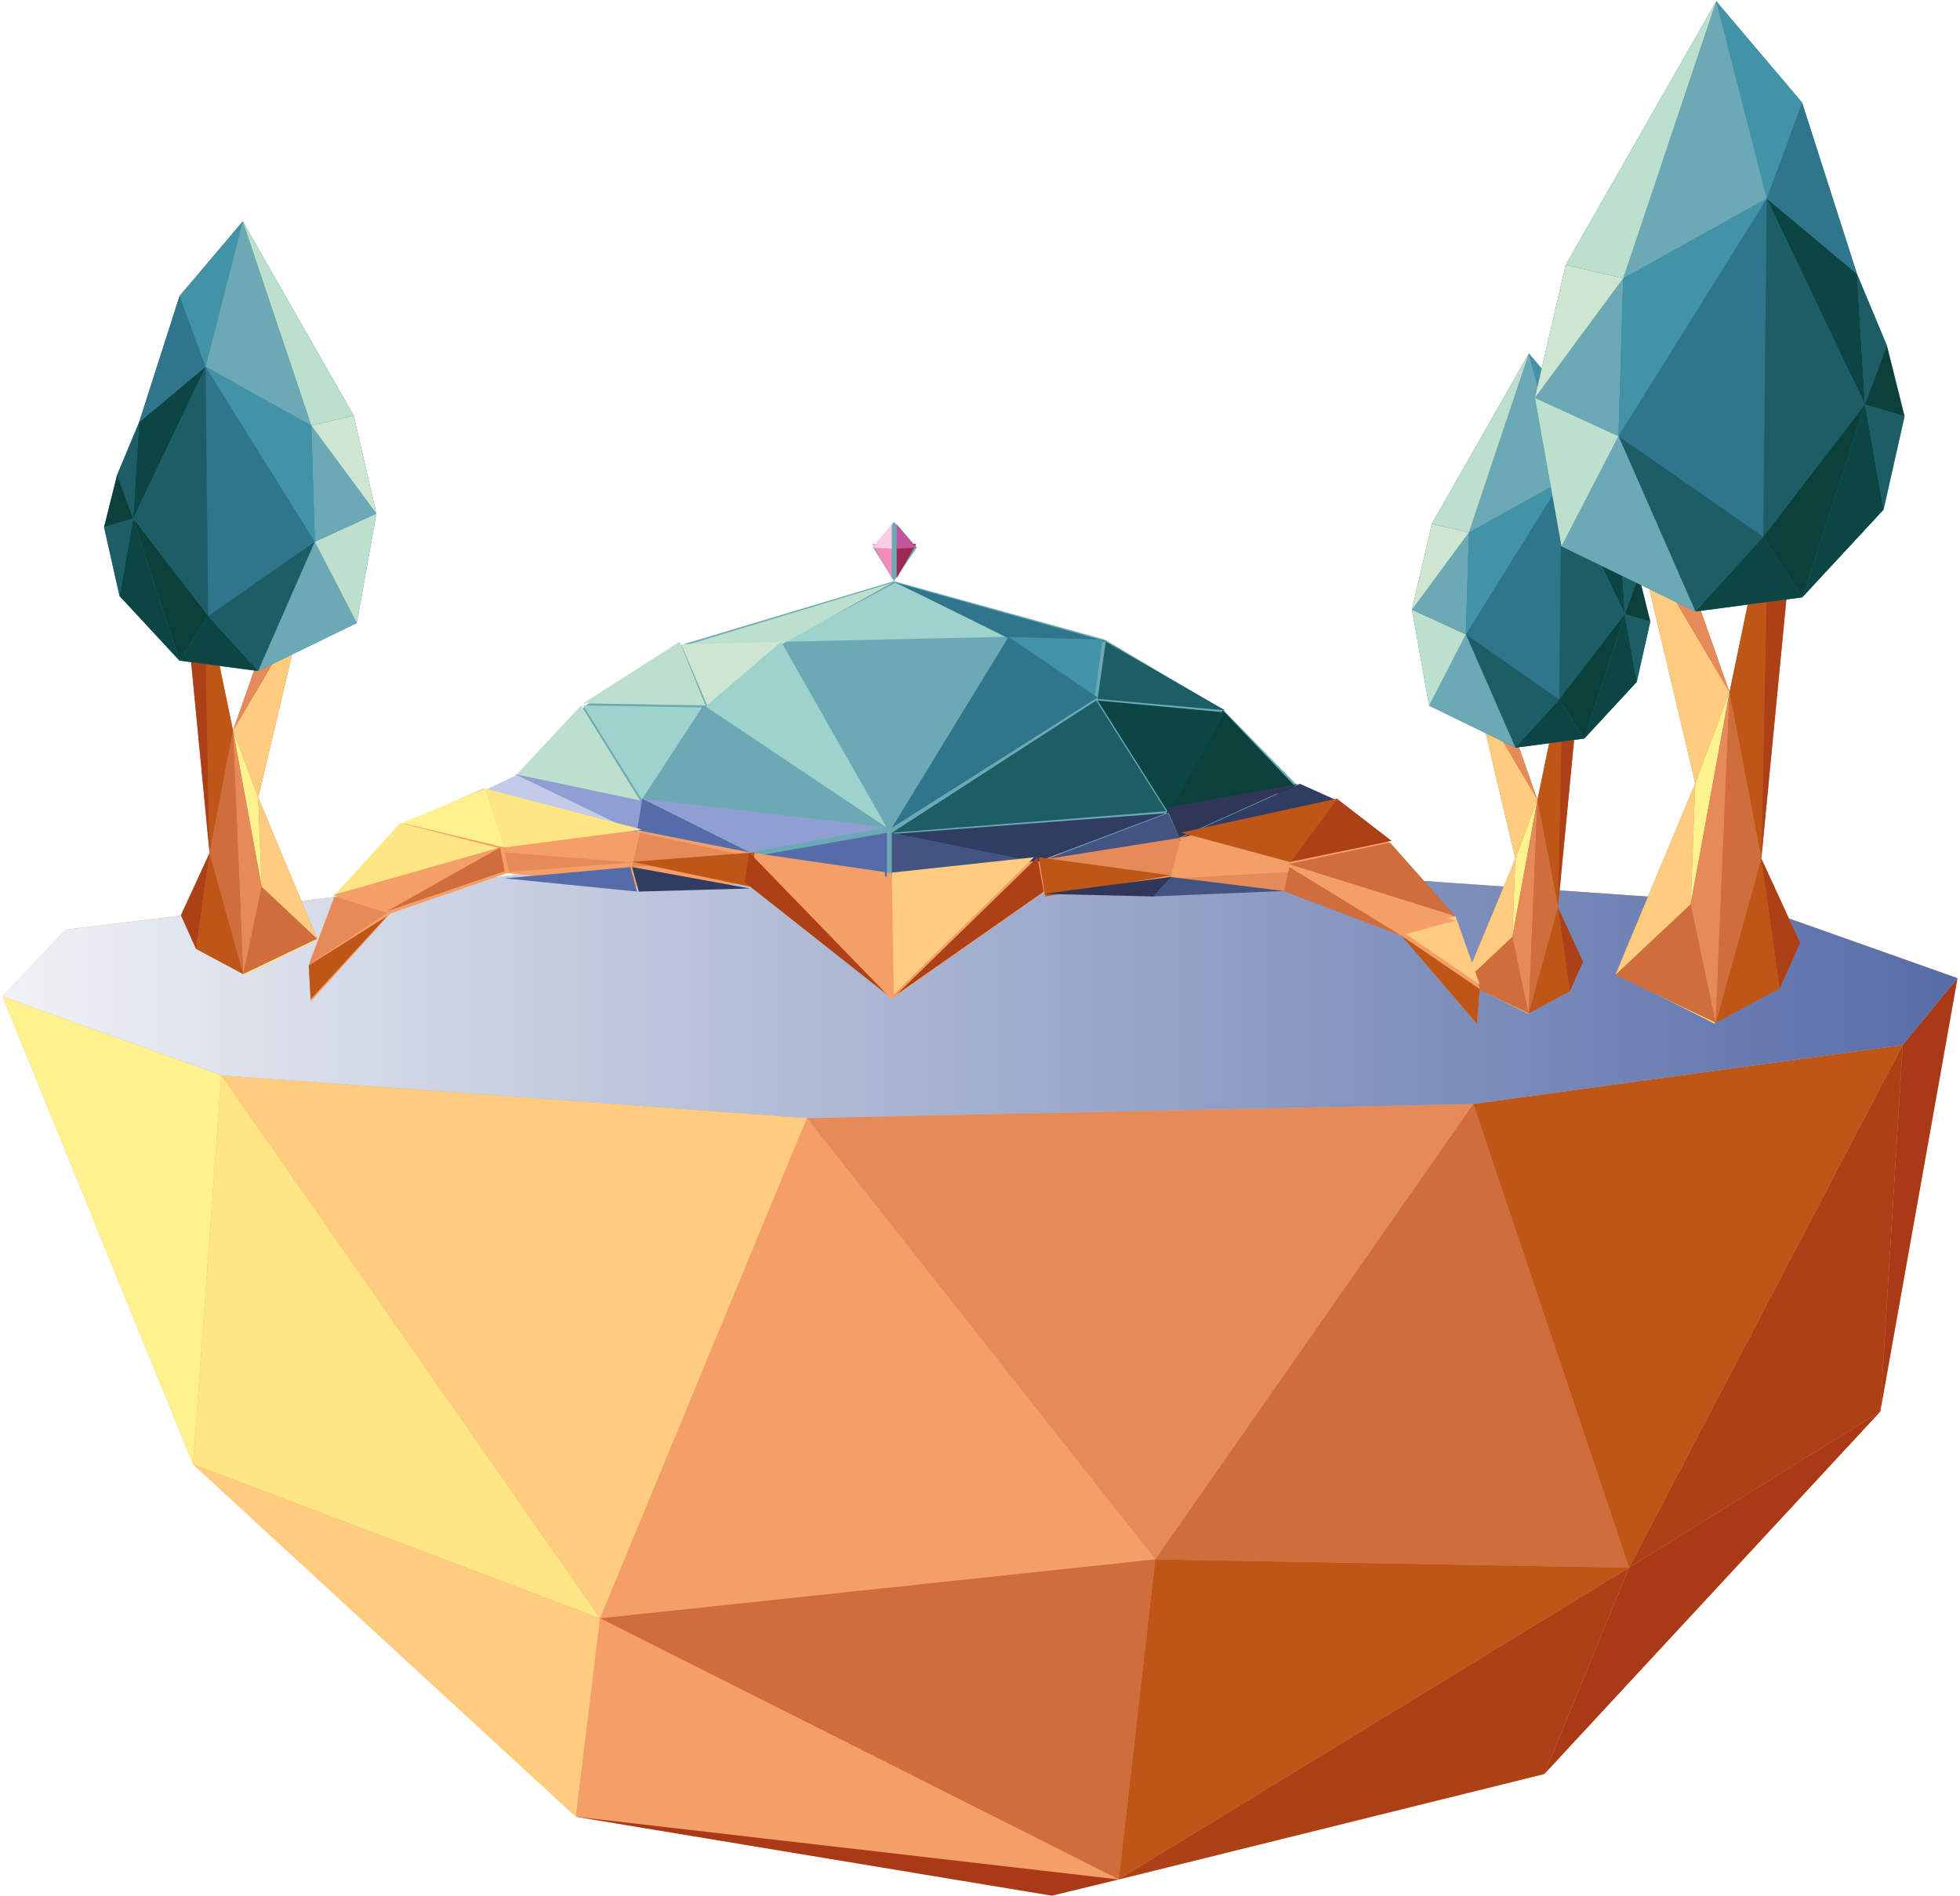
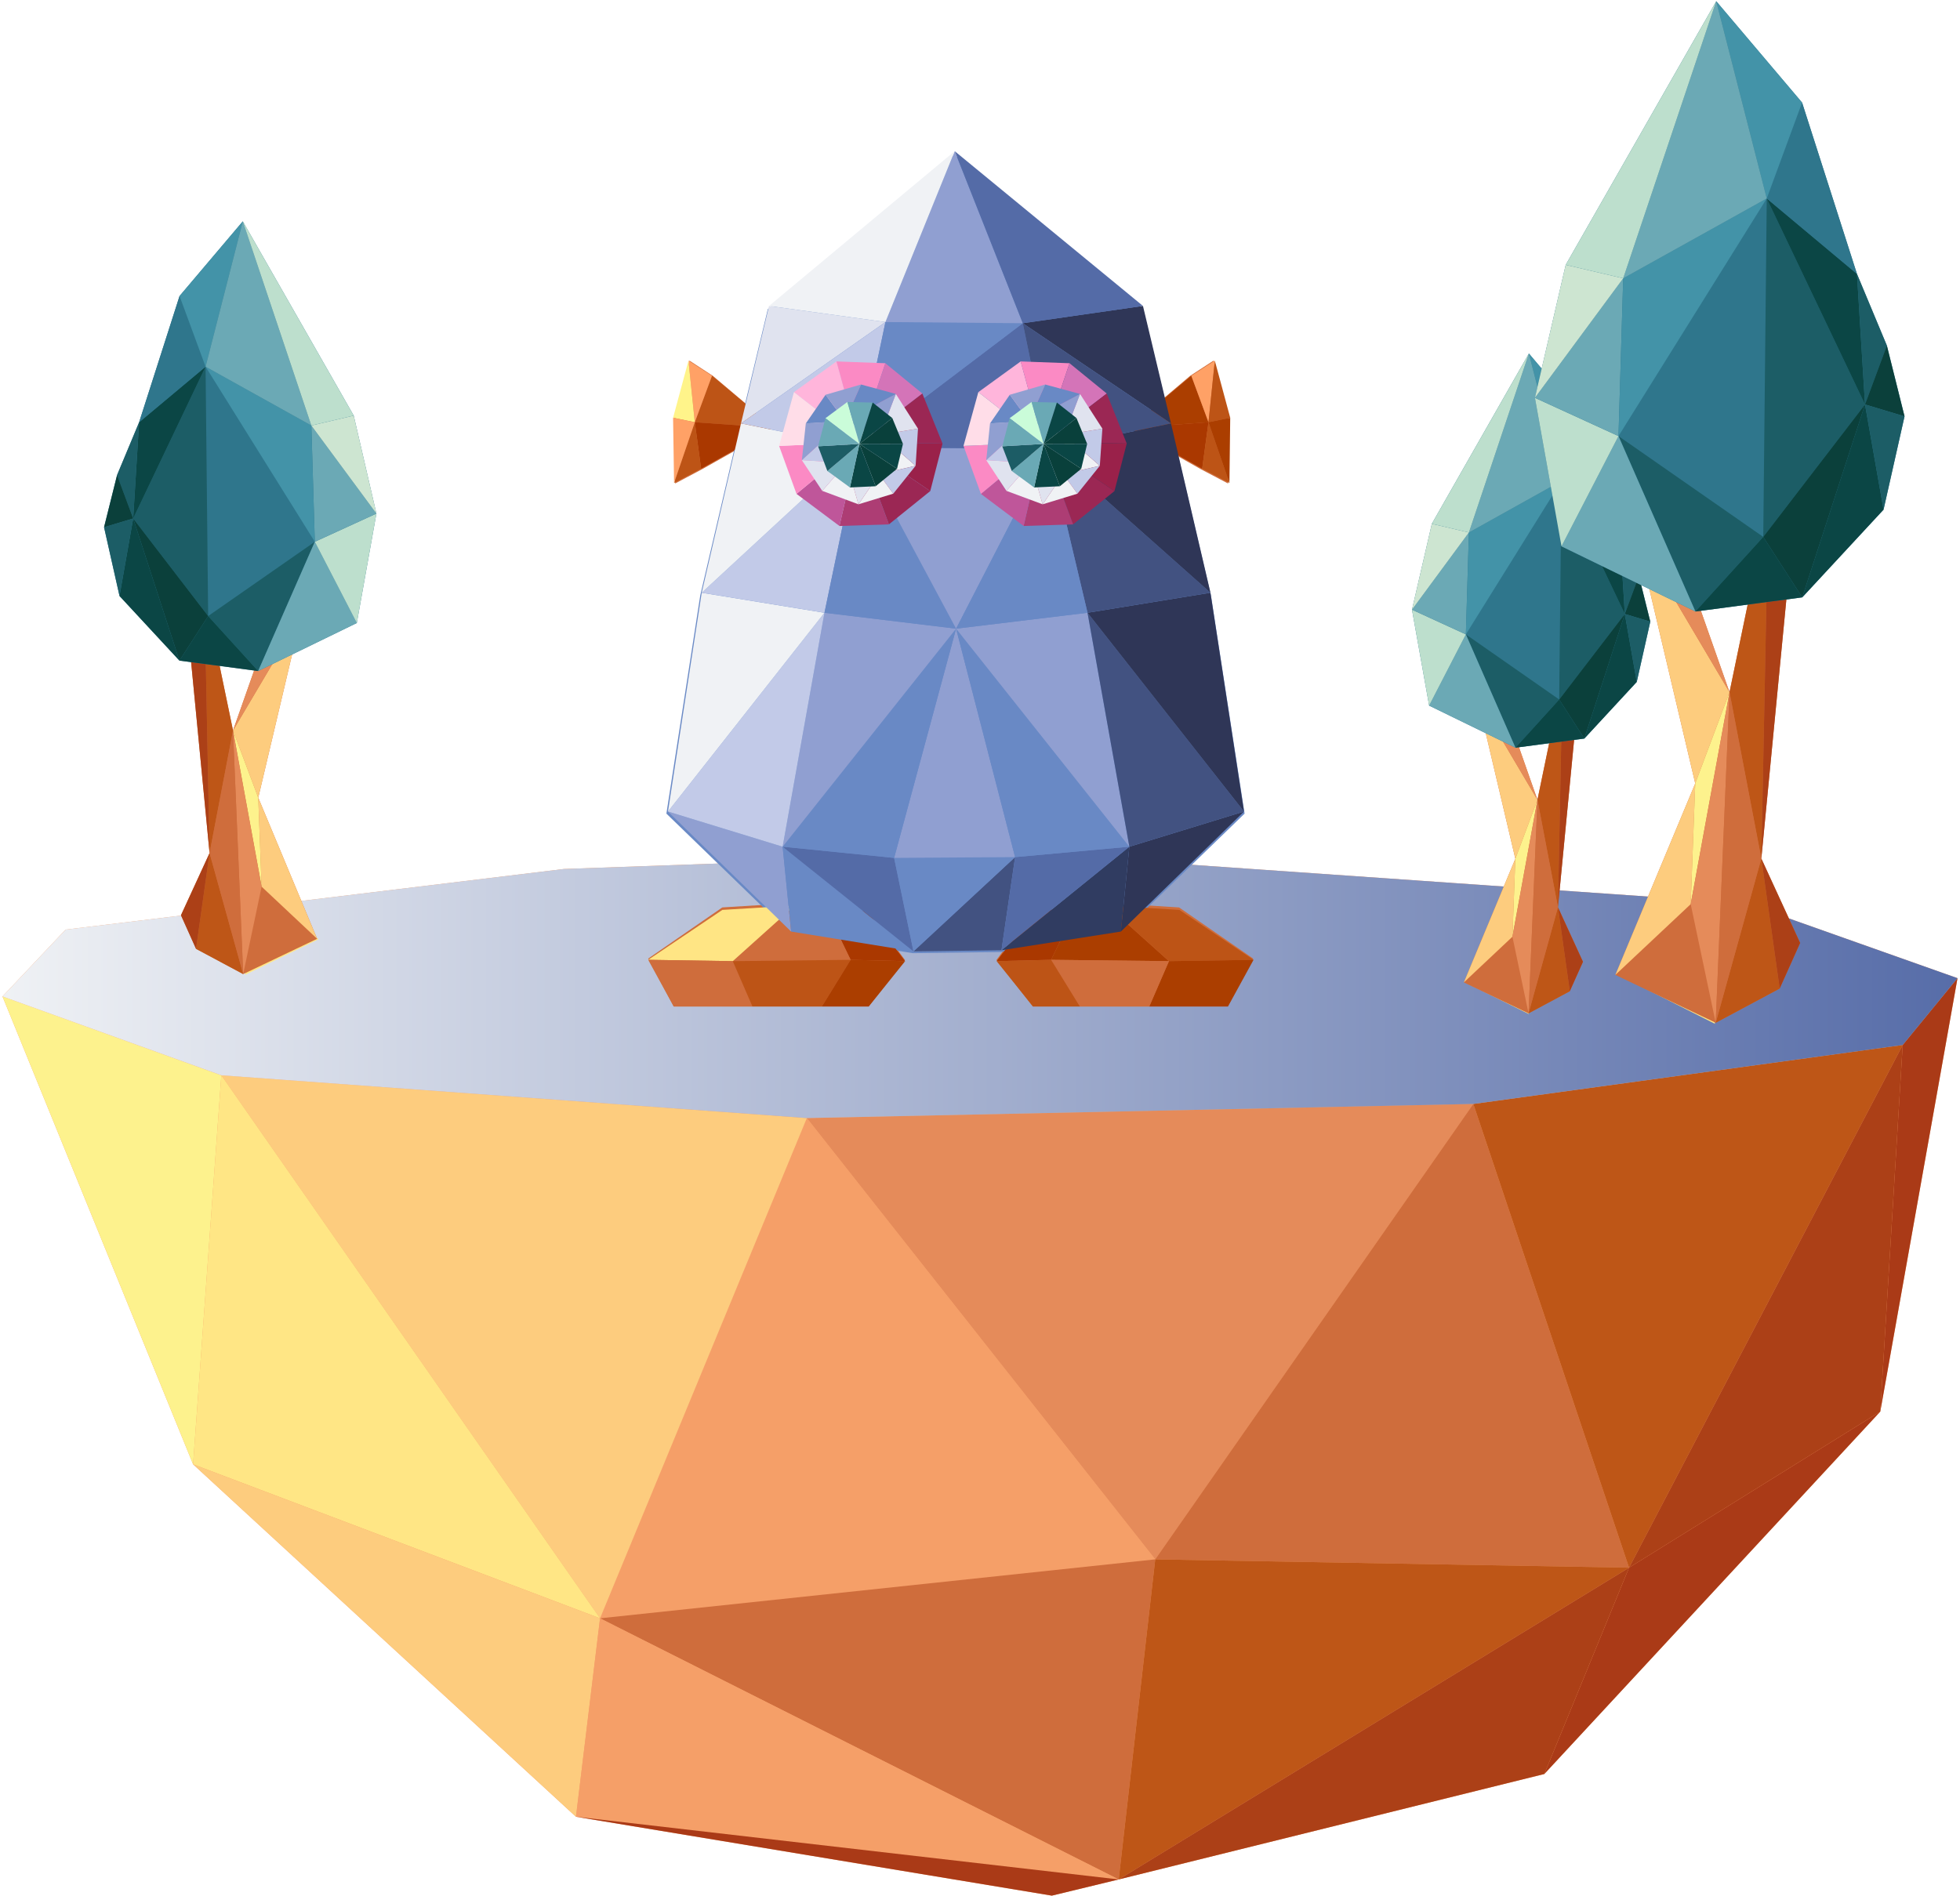
<svg xmlns="http://www.w3.org/2000/svg" width="400px" height="387px" viewBox="0 0 400 387" version="1.1">
  <defs>
    <linearGradient x1="0%" y1="50%" x2="100%" y2="50%" id="linearGradient-1">
      <stop stop-color="#F0F2F5" offset="0%" />
      <stop stop-color="#566CA8" offset="100%" />
    </linearGradient>
  </defs>
  <g id="Page-1" stroke="none" stroke-width="1" fill="none" fill-rule="evenodd">
-     <g id="Artboard" transform="translate(-424, -294)" fill-rule="nonzero">
-       <g id="Group-2" transform="translate(424, 294)">
+     <g id="Group-3" fill-rule="nonzero">
+       <g id="Group-2">
        <g id="zone_orange-blue" transform="translate(0, 174)">
          <polygon id="Path" fill="#F59F68" points="356.441 10.424 208.051 0.085 115.085 3.39 13.39 15.763 0.508 29.407 39.407 124.915 117.542 196.864 214.661 212.966 228.305 209.661 315.169 188.136 383.729 114.153 399.492 25.678" />
          <g id="Group" transform="translate(0, 25.42373)">
            <polygon id="Path" fill="#E58B5A" points="164.661 28.814 235.763 118.898 300.678 25.932" />
            <polygon id="Path" fill="#CF6D3C" points="300.678 25.932 332.458 120.593 235.763 118.898" />
            <polygon id="Path" fill="#F59F68" points="164.661 28.814 122.458 130.932 235.763 118.898" />
            <polygon id="Path" fill="#FDCC7E" points="164.661 28.814 45.169 20.085 122.458 130.932" />
            <polygon id="Path" fill="#FDF28D" points="45.169 20.085 0.508 3.983 39.407 99.492" />
            <polygon id="Path" fill="#FFE685" points="122.458 130.932 39.407 99.492 45.169 20.085" />
            <polygon id="Path" fill="#CF6D3C" points="235.763 118.898 228.305 184.237 122.458 130.932" />
            <polygon id="Path" fill="#BE5617" points="332.458 120.593 228.305 184.237 235.763 118.898" />
            <polygon id="Path" fill="#BE5617" points="300.678 25.932 388.305 13.898 332.458 120.593" />
            <polygon id="Path" fill="#AC4017" points="388.305 13.898 383.729 88.729 332.458 120.593" />
            <polygon id="Path" fill="#FDCC7E" points="39.407 99.492 117.542 171.441 122.458 130.932" />
            <polygon id="Path" fill="#F59F68" points="228.305 184.237 117.542 171.441 122.458 130.932" />
            <polygon id="Path" fill="#AA3A17" points="383.729 88.729 399.492 0.254 388.305 13.898" />
            <polygon id="Path" fill="#AA3A17" points="228.305 184.237 214.661 187.542 117.542 171.441" />
            <polygon id="Path" fill="#AA3A17" points="332.458 120.593 315.169 162.712 383.729 88.729" />
            <polygon id="Path" fill="#AC4017" points="228.305 184.237 315.169 162.712 332.458 120.593" />
          </g>
          <polygon id="Path" fill="url(#linearGradient-1)" points="399.492 25.678 388.305 39.322 300.678 51.356 164.661 54.237 45.169 45.508 0.508 29.407 13.39 15.763 115.085 3.39 208.051 0.085 356.441 10.424" />
        </g>
        <g id="object_tree" transform="translate(288, 72)">
          <polygon id="Path" fill="#FFE685" points="20.761 119 24 135 11 128.543" />
          <g id="Group">
            <polygon id="Path" fill="#CF6D3C" points="29.952 113.206 33.932 71.923 30.872 66.602 25.765 91.275 16.333 64.413 13.55 70.587 21.256 103.3 10.743 128.549 23.948 134.862 32.368 130.346 35.059 124.334" />
            <polygon id="Path" fill="#FDCC7E" points="10.743 128.549 21.256 103.3 20.658 119.219" />
            <polygon id="Path" fill="#FDCC7E" points="21.256 103.3 13.55 70.587 25.765 91.275" />
            <polygon id="Path" fill="#FDF28D" points="20.658 119.219 25.765 91.275 21.256 103.3" />
            <polygon id="Path" fill="#E58B5A" points="25.765 91.275 16.333 64.413 13.55 70.587" />
            <polygon id="Path" fill="#E58B5A" points="23.948 134.862 25.765 91.275 20.658 119.219" />
            <polygon id="Path" fill="#BE5617" points="23.948 134.862 32.368 130.346 29.952 113.206" />
            <polygon id="Path" fill="#AC4017" points="32.368 130.346 35.059 124.334 29.952 113.206" />
            <polygon id="Path" fill="#BE5617" points="29.952 113.206 30.872 66.602 25.765 91.275" />
            <polygon id="Path" fill="#AC4017" points="29.952 113.206 33.932 71.923 30.872 66.602" />
            <polygon id="Path" fill="#CF6D3C" points="25.765 91.275 29.952 113.206 23.948 134.862" />
            <polygon id="Path" fill="#2F768C" points="46.469 45.568 42.536 36.123 35.312 13.523 24.017 0.161 4.21 34.925 0.161 52.456 3.658 72.038 21.279 80.631 35.335 78.765 46.032 67.201 48.793 54.898" />
            <g id="Path">
              <path d="M30.665,26.171 C30.067,26.908 11.18,57.479 11.18,57.479 L30.228,70.771 L30.665,26.171 Z" fill="#2F768C" />
              <polygon fill="#1C5D66" points="11.157 57.502 21.279 80.631 30.205 70.794" />
              <polygon fill="#1C5D66" points="30.665 26.171 43.594 53.332 30.205 70.794" />
              <polygon fill="#0B4645" points="43.594 53.332 42.536 36.123 30.665 26.171" />
              <polygon fill="#2F768C" points="42.536 36.123 35.312 13.523 30.665 26.171" />
              <polygon fill="#1C5D66" points="43.594 53.332 46.469 45.568 42.536 36.123" />
              <polygon fill="#0B4645" points="21.279 80.631 35.335 78.765 30.205 70.794" />
              <polygon fill="#0B403B" points="35.335 78.765 43.594 53.332 30.205 70.794" />
              <polygon fill="#6BA9B5" points="21.279 80.631 3.658 72.038 11.157 57.502" />
              <polygon fill="#BDDFCD" points="3.658 72.038 0.161 52.456 11.157 57.502" />
              <polygon fill="#6BA9B5" points="0.161 52.456 11.778 36.699 11.157 57.502" />
              <polygon fill="#4393A8" points="11.778 36.699 30.665 26.171 11.157 57.502" />
              <polygon fill="#0B4645" points="43.594 53.332 46.032 67.201 35.335 78.765" />
              <polygon fill="#4393A8" points="35.312 13.523 24.017 0.161 30.665 26.171" />
              <polygon fill="#6BA9B5" points="11.778 36.699 24.017 0.161 30.665 26.171" />
              <polygon fill="#CDE5D1" points="0.161 52.456 4.21 34.925 11.778 36.699" />
              <polygon fill="#BDDFCD" points="4.21 34.925 24.017 0.161 11.778 36.699" />
              <polygon fill="#0B403B" points="46.469 45.568 48.793 54.898 43.594 53.332" />
              <polygon fill="#1C5D66" points="48.793 54.898 46.032 67.201 43.594 53.332" />
            </g>
          </g>
        </g>
        <g id="object_tree" transform="translate(313, 0)">
          <polygon id="Path" fill="#FFE685" points="32.017 184 37 209 17 198.912" />
          <g id="Group">
            <polygon id="Path" fill="#CF6D3C" points="46.456 175.26 52.629 111.348 47.884 103.109 39.962 141.307 25.333 99.721 21.016 109.279 32.969 159.924 16.663 199.014 37.144 208.786 50.203 201.796 54.377 192.487" />
            <polygon id="Path" fill="#FDCC7E" points="16.663 199.014 32.969 159.924 32.041 184.569" />
            <polygon id="Path" fill="#FDCC7E" points="32.969 159.924 21.016 109.279 39.962 141.307" />
            <polygon id="Path" fill="#FDF28D" points="32.041 184.569 39.962 141.307 32.969 159.924" />
            <polygon id="Path" fill="#E58B5A" points="39.962 141.307 25.333 99.721 21.016 109.279" />
            <polygon id="Path" fill="#E58B5A" points="37.144 208.786 39.962 141.307 32.041 184.569" />
            <polygon id="Path" fill="#BE5617" points="37.144 208.786 50.203 201.796 46.456 175.26" />
            <polygon id="Path" fill="#AC4017" points="50.203 201.796 54.377 192.487 46.456 175.26" />
            <polygon id="Path" fill="#BE5617" points="46.456 175.26 47.884 103.109 39.962 141.307" />
            <polygon id="Path" fill="#AC4017" points="46.456 175.26 52.629 111.348 47.884 103.109" />
            <polygon id="Path" fill="#CF6D3C" points="39.962 141.307 46.456 175.26 37.144 208.786" />
            <polygon id="Path" fill="#2F768C" points="72.075 70.546 65.974 55.924 54.77 20.936 37.251 0.25 6.53 54.069 0.25 81.21 5.673 111.526 33.005 124.829 54.806 121.94 71.397 104.036 75.679 84.991" />
            <g id="Path">
              <path d="M47.562,40.516 C46.635,41.657 17.341,88.985 17.341,88.985 L46.885,109.565 L47.562,40.516 Z" fill="#2F768C" />
              <polygon fill="#1C5D66" points="17.305 89.021 33.005 124.829 46.849 109.6" />
              <polygon fill="#1C5D66" points="47.562 40.516 67.615 82.566 46.849 109.6" />
              <polygon fill="#0B4645" points="67.615 82.566 65.974 55.924 47.562 40.516" />
              <polygon fill="#2F768C" points="65.974 55.924 54.77 20.936 47.562 40.516" />
              <polygon fill="#1C5D66" points="67.615 82.566 72.075 70.546 65.974 55.924" />
              <polygon fill="#0B4645" points="33.005 124.829 54.806 121.94 46.849 109.6" />
              <polygon fill="#0B403B" points="54.806 121.94 67.615 82.566 46.849 109.6" />
              <polygon fill="#6BA9B5" points="33.005 124.829 5.673 111.526 17.305 89.021" />
              <polygon fill="#BDDFCD" points="5.673 111.526 0.25 81.21 17.305 89.021" />
              <polygon fill="#6BA9B5" points="0.25 81.21 18.269 56.815 17.305 89.021" />
              <polygon fill="#4393A8" points="18.269 56.815 47.562 40.516 17.305 89.021" />
              <polygon fill="#0B4645" points="67.615 82.566 71.397 104.036 54.806 121.94" />
              <polygon fill="#4393A8" points="54.77 20.936 37.251 0.25 47.562 40.516" />
              <polygon fill="#6BA9B5" points="18.269 56.815 37.251 0.25 47.562 40.516" />
              <polygon fill="#CDE5D1" points="0.25 81.21 6.53 54.069 18.269 56.815" />
              <polygon fill="#BDDFCD" points="6.53 54.069 37.251 0.25 18.269 56.815" />
              <polygon fill="#0B403B" points="72.075 70.546 75.679 84.991 67.615 82.566" />
              <polygon fill="#1C5D66" points="75.679 84.991 71.397 104.036 67.615 82.566" />
            </g>
          </g>
        </g>
        <g id="object_tree" transform="translate(49, 122) scale(-1, 1) translate(-49, -122) translate(21, 45)">
          <polygon id="Path" fill="#FFE685" points="23.263 136 27 154 12 146.736" />
          <g id="Group">
            <polygon id="Path" fill="#CF6D3C" points="34.231 129.139 38.779 82.046 35.283 75.975 29.446 104.121 18.667 73.478 15.485 80.522 24.293 117.839 12.278 146.642 27.369 153.842 36.992 148.691 40.068 141.832" />
            <polygon id="Path" fill="#FDCC7E" points="12.278 146.642 24.293 117.839 23.609 135.998" />
            <polygon id="Path" fill="#FDCC7E" points="24.293 117.839 15.485 80.522 29.446 104.121" />
            <polygon id="Path" fill="#FDF28D" points="23.609 135.998 29.446 104.121 24.293 117.839" />
            <polygon id="Path" fill="#E58B5A" points="29.446 104.121 18.667 73.478 15.485 80.522" />
            <polygon id="Path" fill="#E58B5A" points="27.369 153.842 29.446 104.121 23.609 135.998" />
            <polygon id="Path" fill="#BE5617" points="27.369 153.842 36.992 148.691 34.231 129.139" />
            <polygon id="Path" fill="#AC4017" points="36.992 148.691 40.068 141.832 34.231 129.139" />
            <polygon id="Path" fill="#BE5617" points="34.231 129.139 35.283 75.975 29.446 104.121" />
            <polygon id="Path" fill="#AC4017" points="34.231 129.139 38.779 82.046 35.283 75.975" />
            <polygon id="Path" fill="#CF6D3C" points="29.446 104.121 34.231 129.139 27.369 153.842" />
            <polygon id="Path" fill="#2F768C" points="53.108 51.982 48.612 41.207 40.357 15.426 27.448 0.184 4.811 39.84 0.184 59.839 4.18 82.177 24.319 91.98 40.383 89.851 52.608 76.658 55.763 62.625" />
            <g id="Path">
              <path d="M35.046,29.854 C34.362,30.695 12.777,65.568 12.777,65.568 L34.546,80.732 L35.046,29.854 Z" fill="#2F768C" />
              <polygon fill="#1C5D66" points="12.751 65.595 24.319 91.98 34.52 80.758" />
              <polygon fill="#1C5D66" points="35.046 29.854 49.822 60.838 34.52 80.758" />
              <polygon fill="#0B4645" points="49.822 60.838 48.612 41.207 35.046 29.854" />
              <polygon fill="#2F768C" points="48.612 41.207 40.357 15.426 35.046 29.854" />
              <polygon fill="#1C5D66" points="49.822 60.838 53.108 51.982 48.612 41.207" />
              <polygon fill="#0B4645" points="24.319 91.98 40.383 89.851 34.52 80.758" />
              <polygon fill="#0B403B" points="40.383 89.851 49.822 60.838 34.52 80.758" />
              <polygon fill="#6BA9B5" points="24.319 91.98 4.18 82.177 12.751 65.595" />
              <polygon fill="#BDDFCD" points="4.18 82.177 0.184 59.839 12.751 65.595" />
              <polygon fill="#6BA9B5" points="0.184 59.839 13.461 41.864 12.751 65.595" />
              <polygon fill="#4393A8" points="13.461 41.864 35.046 29.854 12.751 65.595" />
              <polygon fill="#0B4645" points="49.822 60.838 52.608 76.658 40.383 89.851" />
              <polygon fill="#4393A8" points="40.357 15.426 27.448 0.184 35.046 29.854" />
              <polygon fill="#6BA9B5" points="13.461 41.864 27.448 0.184 35.046 29.854" />
              <polygon fill="#CDE5D1" points="0.184 59.839 4.811 39.84 13.461 41.864" />
              <polygon fill="#BDDFCD" points="4.811 39.84 27.448 0.184 13.461 41.864" />
              <polygon fill="#0B403B" points="53.108 51.982 55.763 62.625 49.822 60.838" />
              <polygon fill="#1C5D66" points="55.763 62.625 52.608 76.658 49.822 60.838" />
            </g>
          </g>
        </g>
-         <g id="object_ufo" transform="translate(63, 106)">
-           <g id="Group" transform="translate(36, 0)" fill="#6BA9B5">
-             <polygon id="Path" points="165.951 54.542 150.682 38.933 126.476 24.571 83.449 12.641 40.067 25.639 20.478 38.043 6.924 52.346 0.118 55.551 31.782 64.038 54.922 68.549 82.68 72.644 112.449 69.439 141.922 64.928 173.586 57.807" />
-             <polygon id="Path" points="83.449 0.534 79.188 5.757 83.449 12.641 88.124 5.757" />
-           </g>
-           <polygon id="Path" fill="#F59F68" points="233.95 81.574 220.762 66.192 209.83 57.274 178.047 64.456 148.462 69.005 118.579 72.237 90.717 68.107 67.488 63.559 35.704 55 19.189 62.182 5.466 77.145 0 91.15 0.416 98.451 16.634 80.496 40.517 72.237 67.31 75.05 89.826 74.392 118.995 97.913 149.769 76.247 172.225 76.845 199.137 75.589 222.722 84.626 238.406 103 239 95.758" />
-           <polygon id="Path" fill="#6BA9B5" points="118.927 63 143 24 97 25.056" />
-           <polygon id="Path" fill="#9DD3CC" points="143 23.971 119.702 13 97 25" />
-           <polygon id="Path" fill="#BDDFCD" points="96.649 25.466 76 26 119 13" />
-           <polygon id="Path" fill="#2F768C" points="143.127 24.463 163 25 120 13" />
-           <polygon id="Path" fill="#1C5D66" points="162.666 25 187 39 161 36.686" />
-           <polygon id="Path" fill="#BDDFCD" points="75.702 25 56 37.579 81 38" />
-           <polygon id="Path" fill="#4393A8" points="160.333 37 142 24 162 24.555" />
-           <polygon id="Path" fill="#CDE5D1" points="81.31 38 97 25 76 25.52" />
-           <polygon id="Path" fill="#9DD3CC" points="81 38.215 118 63 96.422 25" />
-           <polygon id="Path" fill="#2F768C" points="142.831 24 119 63 161 36.374" />
-           <polygon id="Path" fill="#0B403B" points="186.554 39 202 55.244 175 60" />
-           <polygon id="Path" fill="#BDDFCD" points="55.594 38 42 52.562 68 58" />
-           <polygon id="Path" fill="#0B4645" points="161 37 175.517 60 187 39.421" />
-           <polygon id="Path" fill="#9DD3CC" points="68.44 58 81 38.423 56 38" />
-           <polygon id="Path" fill="#6BA9B5" points="118 63 68 57.194 80.53 38" />
-           <polygon id="Path" fill="#1C5D66" points="160.707 37 175 59.599 119 64" />
-           <polygon id="Path" fill="#313C62" points="202.284 54 210 57.457 178 65" />
-           <polygon id="Path" fill="#303657" points="177.694 65 175 58.84 202 54" />
-           <polygon id="Path" fill="#435382" points="178 65.632 149 70 175.38 60" />
-           <polygon id="Path" fill="#313C62" points="148.464 70 119 64.253 175 60" />
-           <polygon id="Path" fill="#435382" points="119 64 119 73 148 69.844" />
-           <polygon id="Path" fill="#566CA8" points="118 73 90 68.968 118 64" />
-           <polygon id="Path" fill="#566CA8" points="68.059 57 67 63.432 90 68" />
-           <polygon id="Path" fill="#909FD1" points="118 62.891 90.15 68 68 57" />
-           <polygon id="Path" fill="#C3CBE9" points="42.879 52 36 55.289 68 64" />
-           <polygon id="Path" fill="#909FD1" points="68 57.482 42 52 66.932 64" />
-           <polygon id="Path" fill="#F08DB9" points="119 12 115 5 119 5.241" />
-           <polygon id="Path" fill="#F8CDE1" points="115 5.783 119 1 119 6" />
-           <polygon id="Path" fill="#9D2855" points="120 12 124 5 120 5.241" />
-           <polygon id="Path" fill="#BF569B" points="120 1 124 5.783 120 6" />
-           <polygon id="Path" fill="#FDF28D" points="36.02 55 19 61.99 40 67" />
-           <polygon id="Path" fill="#FFE685" points="18.683 62 5 77 39 67.16" />
-           <polygon id="Path" fill="#E58B5A" points="5.257 77 0 91 16 80.35" />
-           <polygon id="Path" fill="#F59F68" points="16.136 80 39 67 5 76.691" />
-           <polygon id="Path" fill="#FFE685" points="39.888 67 68 63.33 36 55" />
-           <polygon id="Path" fill="#F59F68" points="90 68 118 97 117.588 72.018" />
-           <polygon id="Path" fill="#E58B5A" points="91 69.067 66 71 67.559 64" />
-           <polygon id="Path" fill="#F59F68" points="65.451 71 39 68.2 67 64" />
-           <polygon id="Path" fill="#BE5617" points="66 69.933 90.101 75 91 68" />
-           <polygon id="Path" fill="#AC4017" points="89 74.114 118 97 89.886 68" />
-           <polygon id="Path" fill="#E58B5A" points="40 68 66 70.049 40.937 72" />
-           <polygon id="Path" fill="#CF6D3C" points="40 71.845 16 80 39.045 67" />
-           <polygon id="Path" fill="#BE5617" points="0 91.087 0.4 98 16 81" />
-           <polygon id="Path" fill="#AC4017" points="209.8 57 221 65.647 200 70" />
-           <polygon id="Path" fill="#CF6D3C" points="220.688 66 234 81 200 70.377" />
-           <polygon id="Path" fill="#FDCC7E" points="234.036 81 239 95 223 84.013" />
-           <polygon id="Path" fill="#F59F68" points="222.667 85 200 71 234 81.936" />
-           <polygon id="Path" fill="#E58B5A" points="149 69.606 175.904 73 178 65" />
-           <polygon id="Path" fill="#F59F68" points="176 73 200 71.303 178.107 65" />
-           <polygon id="Path" fill="#BE5617" points="176 72.702 150.286 77 149 69" />
-           <polygon id="Path" fill="#AC4017" points="150 76.014 120 97 148.726 69" />
-           <polygon id="Path" fill="#E58B5A" points="200 72 176 73.366 198.888 76" />
-           <polygon id="Path" fill="#CF6D3C" points="199 75.927 223 85 200.149 71" />
-           <polygon id="Path" fill="#BE5617" points="239 95.906 238.416 103 223 85" />
-           <polygon id="Path" fill="#BE5617" points="210 57 178 63.964 200.37 70" />
-           <polygon id="Path" fill="#FDCC7E" points="148 69 119.404 97 119 72.13" />
-           <polygon id="Path" fill="#566CA8" points="40 73.299 67 76 65.623 71" />
-           <polygon id="Path" fill="#313C62" points="90 75.368 67.373 76 66 71" />
-           <polygon id="Path" fill="#435382" points="199 75.88 172 77 175.695 73" />
-           <polygon id="Path" fill="#303657" points="150 76.467 172.336 77 176 73" />
+       </g>
+       <g id="object_dude-blue" transform="translate(132, 30)">
+         <g id="Group" transform="translate(0, 43.57605)" fill="#CF6D3C">
+           <polygon id="Path" points="11.276 22.213 26.124 13.838 13.483 3.15 8.708 0.04 5.578 11.764 5.779 25.124" />
+           <polygon id="Path" points="118.623 25.124 118.783 11.764 115.653 0.04 110.878 3.15 98.277 13.838 113.085 22.213" />
+           <polygon id="Path" points="108.63 111.662 93.863 110.744 87.683 111.063 79.055 111.981 71.35 122.389 78.774 131.88 88.325 131.88 102.491 131.88 118.542 131.88 123.759 122.11" />
+           <polygon id="Path" points="36.357 111.063 30.177 110.744 15.41 111.662 0.281 122.11 5.498 131.88 21.55 131.88 35.715 131.88 45.266 131.88 52.69 122.389 44.985 111.981" />
+         </g>
+         <polygon id="Path" fill="#6989C5" points="115.128 91.518 107.043 57.03 101.303 33.104 62.737 1.576 24.697 33.104 18.957 57.03 10.913 91.518 4 136.089 29.225 160.535 54.288 164.576 72.318 164.336 96.775 160.535 122 136.089" />
+         <g id="Group" transform="translate(5, 43.57605)">
+           <g id="Path">
+             <polygon fill="#BD5416" points="20.999 13.77 8.303 3.135 4.796 12.619" />
+             <polygon fill="#AA3800" points="4.796 12.619 6.086 22.103 20.999 13.77" />
+             <polygon fill="#FFA166" points="8.303 3.135 3.507 0.04 4.796 12.619" />
+             <polygon fill="#FFF48A" points="3.507 0.04 0.363 11.706 4.796 12.619" />
+             <polygon fill="#BD5416" points="4.796 12.619 0.564 25 6.086 22.103" />
+             <polygon fill="#FFA166" points="0.363 11.706 0.564 25 4.796 12.619" />
+           </g>
+           <g transform="translate(93.10609, 0)" id="Path">
+             <polygon fill="#AB3E00" points="0.363 13.77 13.019 3.135 16.525 12.619" />
+             <polygon fill="#AA3800" points="16.525 12.619 15.236 22.103 0.363 13.77" />
+             <polygon fill="#FFA166" points="13.019 3.135 17.815 0.04 16.525 12.619" />
+             <polygon fill="#BD5416" points="17.815 0.04 20.959 11.706 16.525 12.619" />
+             <polygon fill="#BD5416" points="16.525 12.619 20.798 25 15.236 22.103" />
+             <polygon fill="#AB3E00" points="20.959 11.706 20.798 25 16.525 12.619" />
+           </g>
+         </g>
+         <g id="Group" transform="translate(0, 154.5761)">
+           <g transform="translate(71.0676, 0)" id="Path">
+             <polygon fill="#AA3800" points="8.03 1.478 0.321 11.628 11.443 11.356 16.663 0.583" />
+             <polygon fill="#AB3E00" points="16.663 0.583 22.846 0.272 35.494 11.628 11.443 11.356" />
+             <polygon fill="#BD5416" points="22.846 0.272 37.622 1.167 52.759 11.356 35.494 11.628" />
+             <polygon fill="#AB3E00" points="52.759 11.356 47.539 20.883 31.479 20.883 35.494 11.628" />
+             <polygon fill="#CF6D3C" points="31.479 20.883 17.305 20.883 11.443 11.356 35.494 11.628" />
+             <polygon fill="#BD5416" points="17.305 20.883 7.749 20.883 0.321 11.628 11.443 11.356" />
+           </g>
+           <g id="Path">
+             <polygon fill="#AA3800" points="45.009 1.478 52.719 11.628 41.597 11.356 36.377 0.583" />
+             <polygon fill="#CF6D3C" points="36.377 0.583 30.194 0.272 17.546 11.628 41.597 11.356" />
+             <polygon fill="#FFE584" points="30.194 0.272 15.418 1.167 0.281 11.356 17.546 11.628" />
+             <polygon fill="#CF6D3C" points="0.281 11.356 5.501 20.883 21.561 20.883 17.546 11.628" />
+             <polygon fill="#BD5416" points="21.561 20.883 35.735 20.883 41.597 11.356 17.546 11.628" />
+             <polygon fill="#AB3E00" points="35.735 20.883 45.291 20.883 52.719 11.628 41.597 11.356" />
+           </g>
+         </g>
+         <g id="Group" transform="translate(4, 0.576052)">
+           <polygon id="Path" fill="#909FD1" points="0.322 135.089 25.453 159.589 23.721 142.267" />
+           <polygon id="Path" fill="#6989C5" points="23.721 142.267 50.422 163.639 25.453 159.589" />
+           <polygon id="Path" fill="#546BA7" points="23.721 142.267 46.475 144.553 50.422 163.639" />
+           <polygon id="Path" fill="#425281" points="71.162 144.392 68.384 163.399 50.422 163.639" />
+           <polygon id="Path" fill="#6989C5" points="50.422 163.639 71.162 144.392 46.475 144.553" />
+           <polygon id="Path" fill="#909FD1" points="71.162 144.392 59.121 97.758 46.475 144.553" />
+           <polygon id="Path" fill="#6989C5" points="59.121 97.758 23.721 142.267 46.475 144.553" />
+           <polygon id="Path" fill="#909FD1" points="23.721 142.267 32.259 94.511 59.121 97.758" />
+           <polygon id="Path" fill="#C2CAE8" points="32.259 94.511 0.322 135.089 23.721 142.267" />
+           <polygon id="Path" fill="#F0F2F5" points="32.259 94.511 7.209 90.421 0.322 135.089" />
+           <polygon id="Path" fill="#C2CAE8" points="32.259 94.511 39.306 60.748 7.209 90.421" />
+           <polygon id="Path" fill="#F0F2F5" points="39.306 60.748 15.223 55.856 7.209 90.421" />
+           <polygon id="Path" fill="#E0E3EF" points="15.223 55.856 20.942 31.878 44.703 35.166" />
+           <polygon id="Path" fill="#C2CAE8" points="39.306 60.748 44.703 35.166 15.223 55.856" />
+           <polygon id="Path" fill="#6989C5" points="59.121 97.758 39.306 60.748 32.259 94.511" />
+           <polygon id="Path" fill="#909FD1" points="59.121 97.758 78.009 61.069 39.306 60.748" />
+           <polygon id="Path" fill="#546BA7" points="78.009 61.069 72.733 35.406 39.306 60.748" />
+           <polygon id="Path" fill="#6989C5" points="72.733 35.406 44.703 35.166 39.306 60.748" />
+           <polygon id="Path" fill="#909FD1" points="72.733 35.406 58.839 0.281 44.703 35.166" />
+           <polygon id="Path" fill="#F0F2F5" points="20.942 31.878 58.839 0.281 44.703 35.166" />
+           <polygon id="Path" fill="#2F3657" points="117.879 135.089 92.749 159.589 94.481 142.267" />
+           <polygon id="Path" fill="#303C61" points="94.481 142.267 68.384 163.399 92.749 159.589" />
+           <polygon id="Path" fill="#546BA7" points="94.481 142.267 71.162 144.392 68.384 163.399" />
+           <polygon id="Path" fill="#6989C5" points="59.121 97.758 94.481 142.267 71.162 144.392" />
+           <polygon id="Path" fill="#909FD1" points="94.481 142.267 85.943 94.511 59.121 97.758" />
+           <polygon id="Path" fill="#425281" points="85.943 94.511 117.879 135.089 94.481 142.267" />
+           <polygon id="Path" fill="#2F3657" points="85.943 94.511 111.033 90.421 117.879 135.089" />
+           <polygon id="Path" fill="#425281" points="85.943 94.511 78.009 61.069 111.033 90.421" />
+           <polygon id="Path" fill="#2F3657" points="78.009 61.069 102.978 55.856 111.033 90.421" />
+           <polygon id="Path" fill="#2F3657" points="102.978 55.856 97.259 31.878 72.733 35.406" />
+           <polygon id="Path" fill="#425281" points="78.009 61.069 72.733 35.406 102.978 55.856" />
+           <polygon id="Path" fill="#6989C5" points="59.121 97.758 78.009 61.069 85.943 94.511" />
+           <polygon id="Path" fill="#546BA7" points="97.259 31.878 58.839 0.281 72.733 35.406" />
+         </g>
+         <g id="Group" transform="translate(27, 43.57605)">
+           <g id="Path">
+             <g>
+               <polygon fill="#FFB5DB" points="3.028 6.472 16.232 16.754 11.71 0.205" />
+               <polygon fill="#FB8AC4" points="16.232 16.754 21.683 0.573 11.71 0.205" />
+               <polygon fill="#D474B8" points="16.232 16.754 29.234 6.759 21.683 0.573" />
+               <polygon fill="#9B2754" points="16.232 16.754 33.352 16.959 29.234 6.759" />
+               <polygon fill="#9A214A" points="16.232 16.754 30.849 26.667 33.352 16.959" />
+               <polygon fill="#9B2754" points="16.232 16.754 22.41 33.467 30.849 26.667" />
+               <polygon fill="#AD3D74" points="16.232 16.754 12.315 33.795 22.41 33.467" />
+               <polygon fill="#BF569A" points="16.232 16.754 3.553 27.241 12.315 33.795" />
+               <polygon fill="#FB8AC4" points="16.232 16.754 0 17.451 3.553 27.241" />
+               <polygon fill="#FFDDE8" points="16.232 16.754 3.028 6.472 0 17.451" />
+             </g>
+             <g transform="translate(4.441558, 4.915663)">
+               <polygon fill="#F0F2F5" points="9.327 16.017 8.964 7.455 16.191 10.282" />
+               <polygon fill="#C2CAE8" points="9.327 16.017 15.949 18.311 16.191 10.282" />
+               <polygon fill="#F0F2F5" points="15.949 18.311 23.419 16.59 16.191 10.282" />
+               <polygon fill="#C2CAE8" points="15.949 18.311 18.856 22.284 23.419 16.59" />
+               <polygon fill="#F0F2F5" points="18.856 22.284 11.75 24.455 15.949 18.311" />
+               <polygon fill="#E0E3EF" points="11.75 24.455 9.327 16.017 15.949 18.311" />
+               <polygon fill="#F0F2F5" points="11.75 24.455 4.361 21.711 9.327 16.017" />
+               <polygon fill="#E0E3EF" points="4.361 21.711 0.202 15.443 9.327 16.017" />
+               <polygon fill="#C2CAE8" points="8.964 7.455 0.202 15.443 9.327 16.017" />
+               <polygon fill="#C2CAE8" points="23.419 16.59 23.904 9.012 16.191 10.282" />
+               <polygon fill="#E0E3EF" points="16.191 10.282 19.381 1.925 23.904 9.012" />
+               <polygon fill="#909FD1" points="8.964 7.455 1.009 7.947 0.202 15.443" />
+               <polygon fill="#6989C5" points="8.964 7.455 5.047 2.089 1.009 7.947" />
+               <polygon fill="#909FD1" points="8.964 7.455 19.381 1.925 16.191 10.282" />
+               <polygon fill="#909FD1" points="8.964 7.455 12.275 0 5.047 2.089" />
+               <polygon fill="#6989C5" points="19.381 1.925 8.964 7.455 12.275 0" />
+             </g>
+             <g transform="translate(7.671783, 8.192771)">
+               <polygon fill="#CAFCD9" points="1.777 3.605 8.722 8.848 6.259 0.287" />
+               <polygon fill="#6AA9B5" points="8.722 8.848 11.427 0.41 6.259 0.287" />
+               <polygon fill="#0A4645" points="8.722 8.848 15.424 3.564 11.427 0.41" />
+               <polygon fill="#09403B" points="8.722 8.848 17.605 8.848 15.424 3.564" />
+               <polygon fill="#0A4645" points="8.722 8.848 16.393 13.928 17.605 8.848" />
+               <polygon fill="#09403B" points="8.722 8.848 12.033 17.492 16.393 13.928" />
+               <polygon fill="#0A4645" points="8.722 8.848 6.783 17.737 12.033 17.492" />
+               <polygon fill="#6AA9B5" points="8.722 8.848 2.18 14.378 6.783 17.737" />
+               <polygon fill="#1C5C65" points="8.722 8.848 0.283 9.34 2.18 14.378" />
+               <polygon fill="#6AA9B5" points="8.722 8.848 1.777 3.605 0.283 9.34" />
+             </g>
+           </g>
+           <g transform="translate(37.55136, 0)" id="Path">
+             <g>
+               <polygon fill="#FFB5DB" points="3.109 6.472 16.272 16.754 11.75 0.205" />
+               <polygon fill="#FB8AC4" points="16.272 16.754 21.723 0.573 11.75 0.205" />
+               <polygon fill="#D474B8" points="16.272 16.754 29.314 6.759 21.723 0.573" />
+               <polygon fill="#9B2754" points="16.272 16.754 33.392 16.959 29.314 6.759" />
+               <polygon fill="#9A214A" points="16.272 16.754 30.889 26.667 33.392 16.959" />
+               <polygon fill="#9B2754" points="16.272 16.754 22.45 33.467 30.889 26.667" />
+               <polygon fill="#AD3D74" points="16.272 16.754 12.356 33.795 22.45 33.467" />
+               <polygon fill="#BF569A" points="16.272 16.754 3.634 27.241 12.356 33.795" />
+               <polygon fill="#FB8AC4" points="16.272 16.754 0.081 17.451 3.634 27.241" />
+               <polygon fill="#FFDDE8" points="16.272 16.754 3.109 6.472 0.081 17.451" />
+             </g>
+             <g transform="translate(4.441558, 4.915663)">
+               <polygon fill="#F0F2F5" points="9.368 16.017 9.004 7.455 16.232 10.282" />
+               <polygon fill="#C2CAE8" points="9.368 16.017 15.99 18.311 16.232 10.282" />
+               <polygon fill="#F0F2F5" points="15.99 18.311 23.46 16.59 16.232 10.282" />
+               <polygon fill="#C2CAE8" points="15.99 18.311 18.897 22.284 23.46 16.59" />
+               <polygon fill="#F0F2F5" points="18.897 22.284 11.79 24.455 15.99 18.311" />
+               <polygon fill="#E0E3EF" points="11.79 24.455 9.368 16.017 15.99 18.311" />
+               <polygon fill="#F0F2F5" points="11.79 24.455 4.401 21.711 9.368 16.017" />
+               <polygon fill="#E0E3EF" points="4.401 21.711 0.283 15.443 9.368 16.017" />
+               <polygon fill="#C2CAE8" points="9.004 7.455 0.283 15.443 9.368 16.017" />
+               <polygon fill="#C2CAE8" points="23.46 16.59 23.984 9.012 16.232 10.282" />
+               <polygon fill="#E0E3EF" points="16.232 10.282 19.422 1.925 23.984 9.012" />
+               <polygon fill="#909FD1" points="9.004 7.455 1.05 7.947 0.283 15.443" />
+               <polygon fill="#6989C5" points="9.004 7.455 5.088 2.089 1.05 7.947" />
+               <polygon fill="#909FD1" points="9.004 7.455 19.422 1.925 16.232 10.282" />
+               <polygon fill="#909FD1" points="9.004 7.455 12.315 0 5.088 2.089" />
+               <polygon fill="#6989C5" points="19.422 1.925 9.004 7.455 12.315 0" />
+             </g>
+             <g transform="translate(7.671783, 8.192771)">
+               <polygon fill="#CAFCD9" points="1.817 3.605 8.762 8.848 6.299 0.287" />
+               <polygon fill="#6AA9B5" points="8.762 8.848 11.467 0.41 6.299 0.287" />
+               <polygon fill="#0A4645" points="8.762 8.848 15.465 3.564 11.467 0.41" />
+               <polygon fill="#09403B" points="8.762 8.848 17.645 8.848 15.465 3.564" />
+               <polygon fill="#0A4645" points="8.762 8.848 16.434 13.928 17.645 8.848" />
+               <polygon fill="#09403B" points="8.762 8.848 12.073 17.492 16.434 13.928" />
+               <polygon fill="#0A4645" points="8.762 8.848 6.824 17.737 12.073 17.492" />
+               <polygon fill="#6AA9B5" points="8.762 8.848 2.261 14.378 6.824 17.737" />
+               <polygon fill="#1C5C65" points="8.762 8.848 0.323 9.34 2.261 14.378" />
+               <polygon fill="#6AA9B5" points="8.762 8.848 1.817 3.605 0.323 9.34" />
+             </g>
+           </g>
        </g>
      </g>
    </g>
  </g>
</svg>
